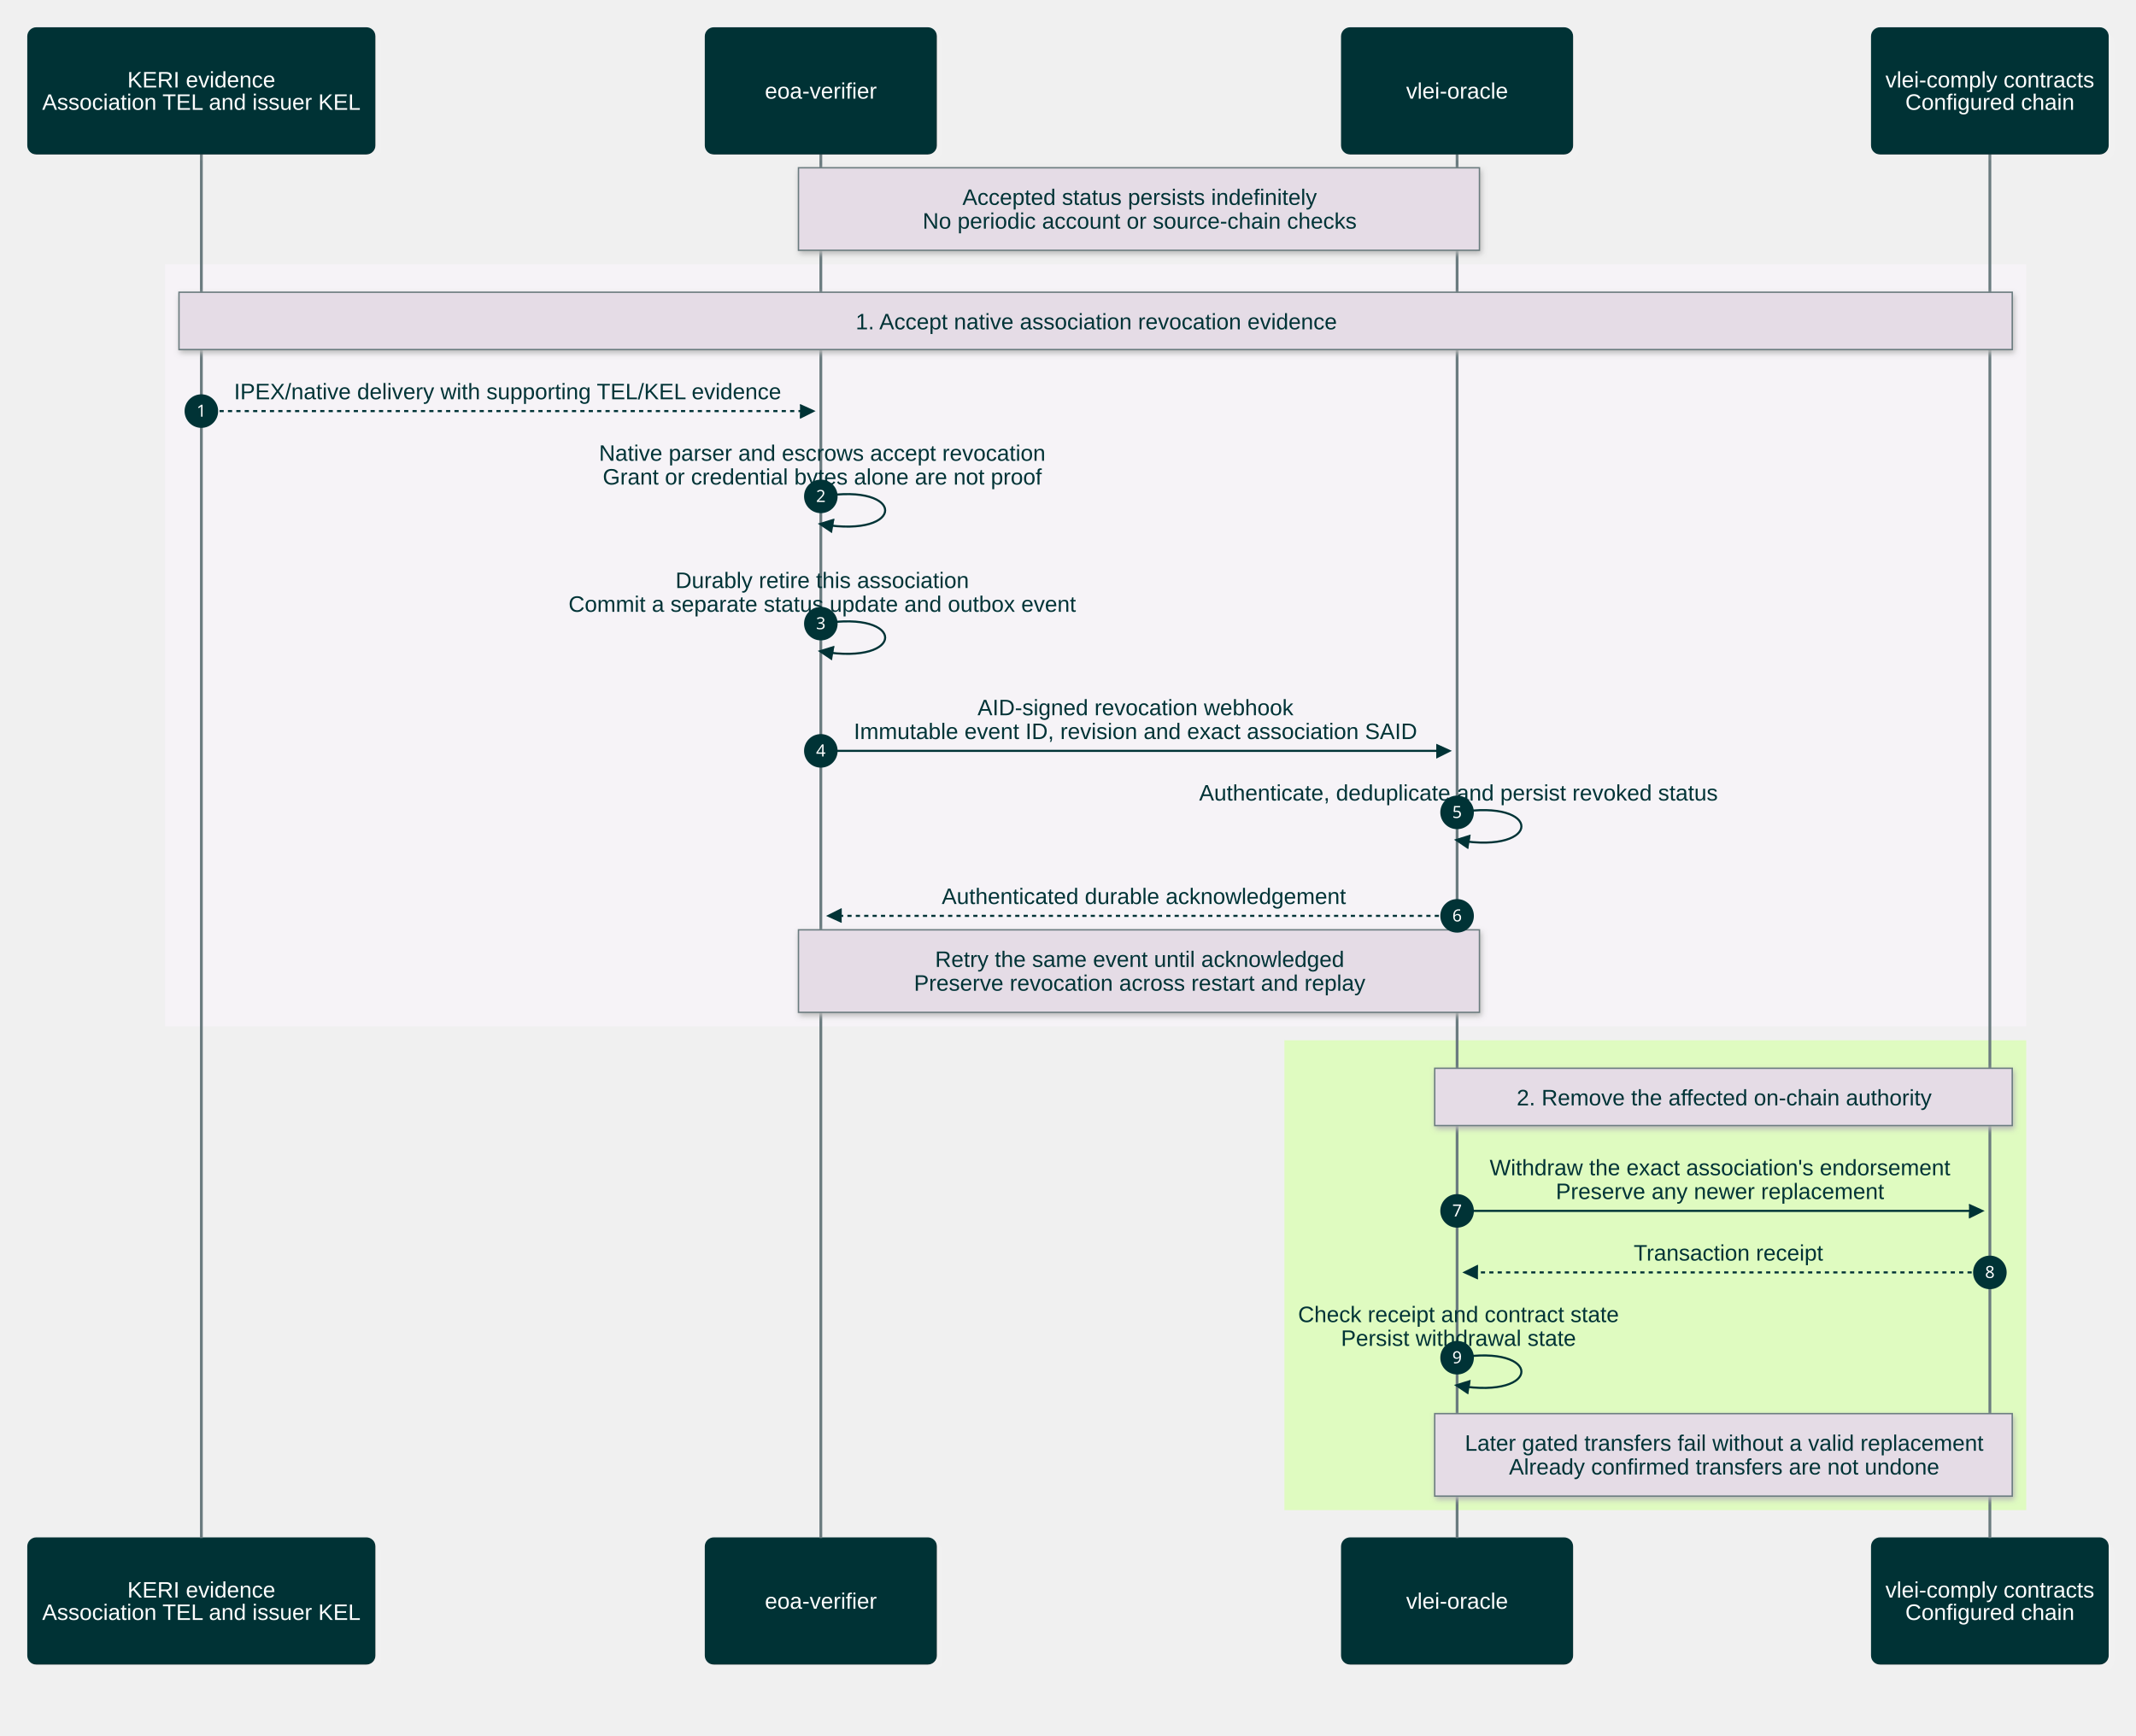
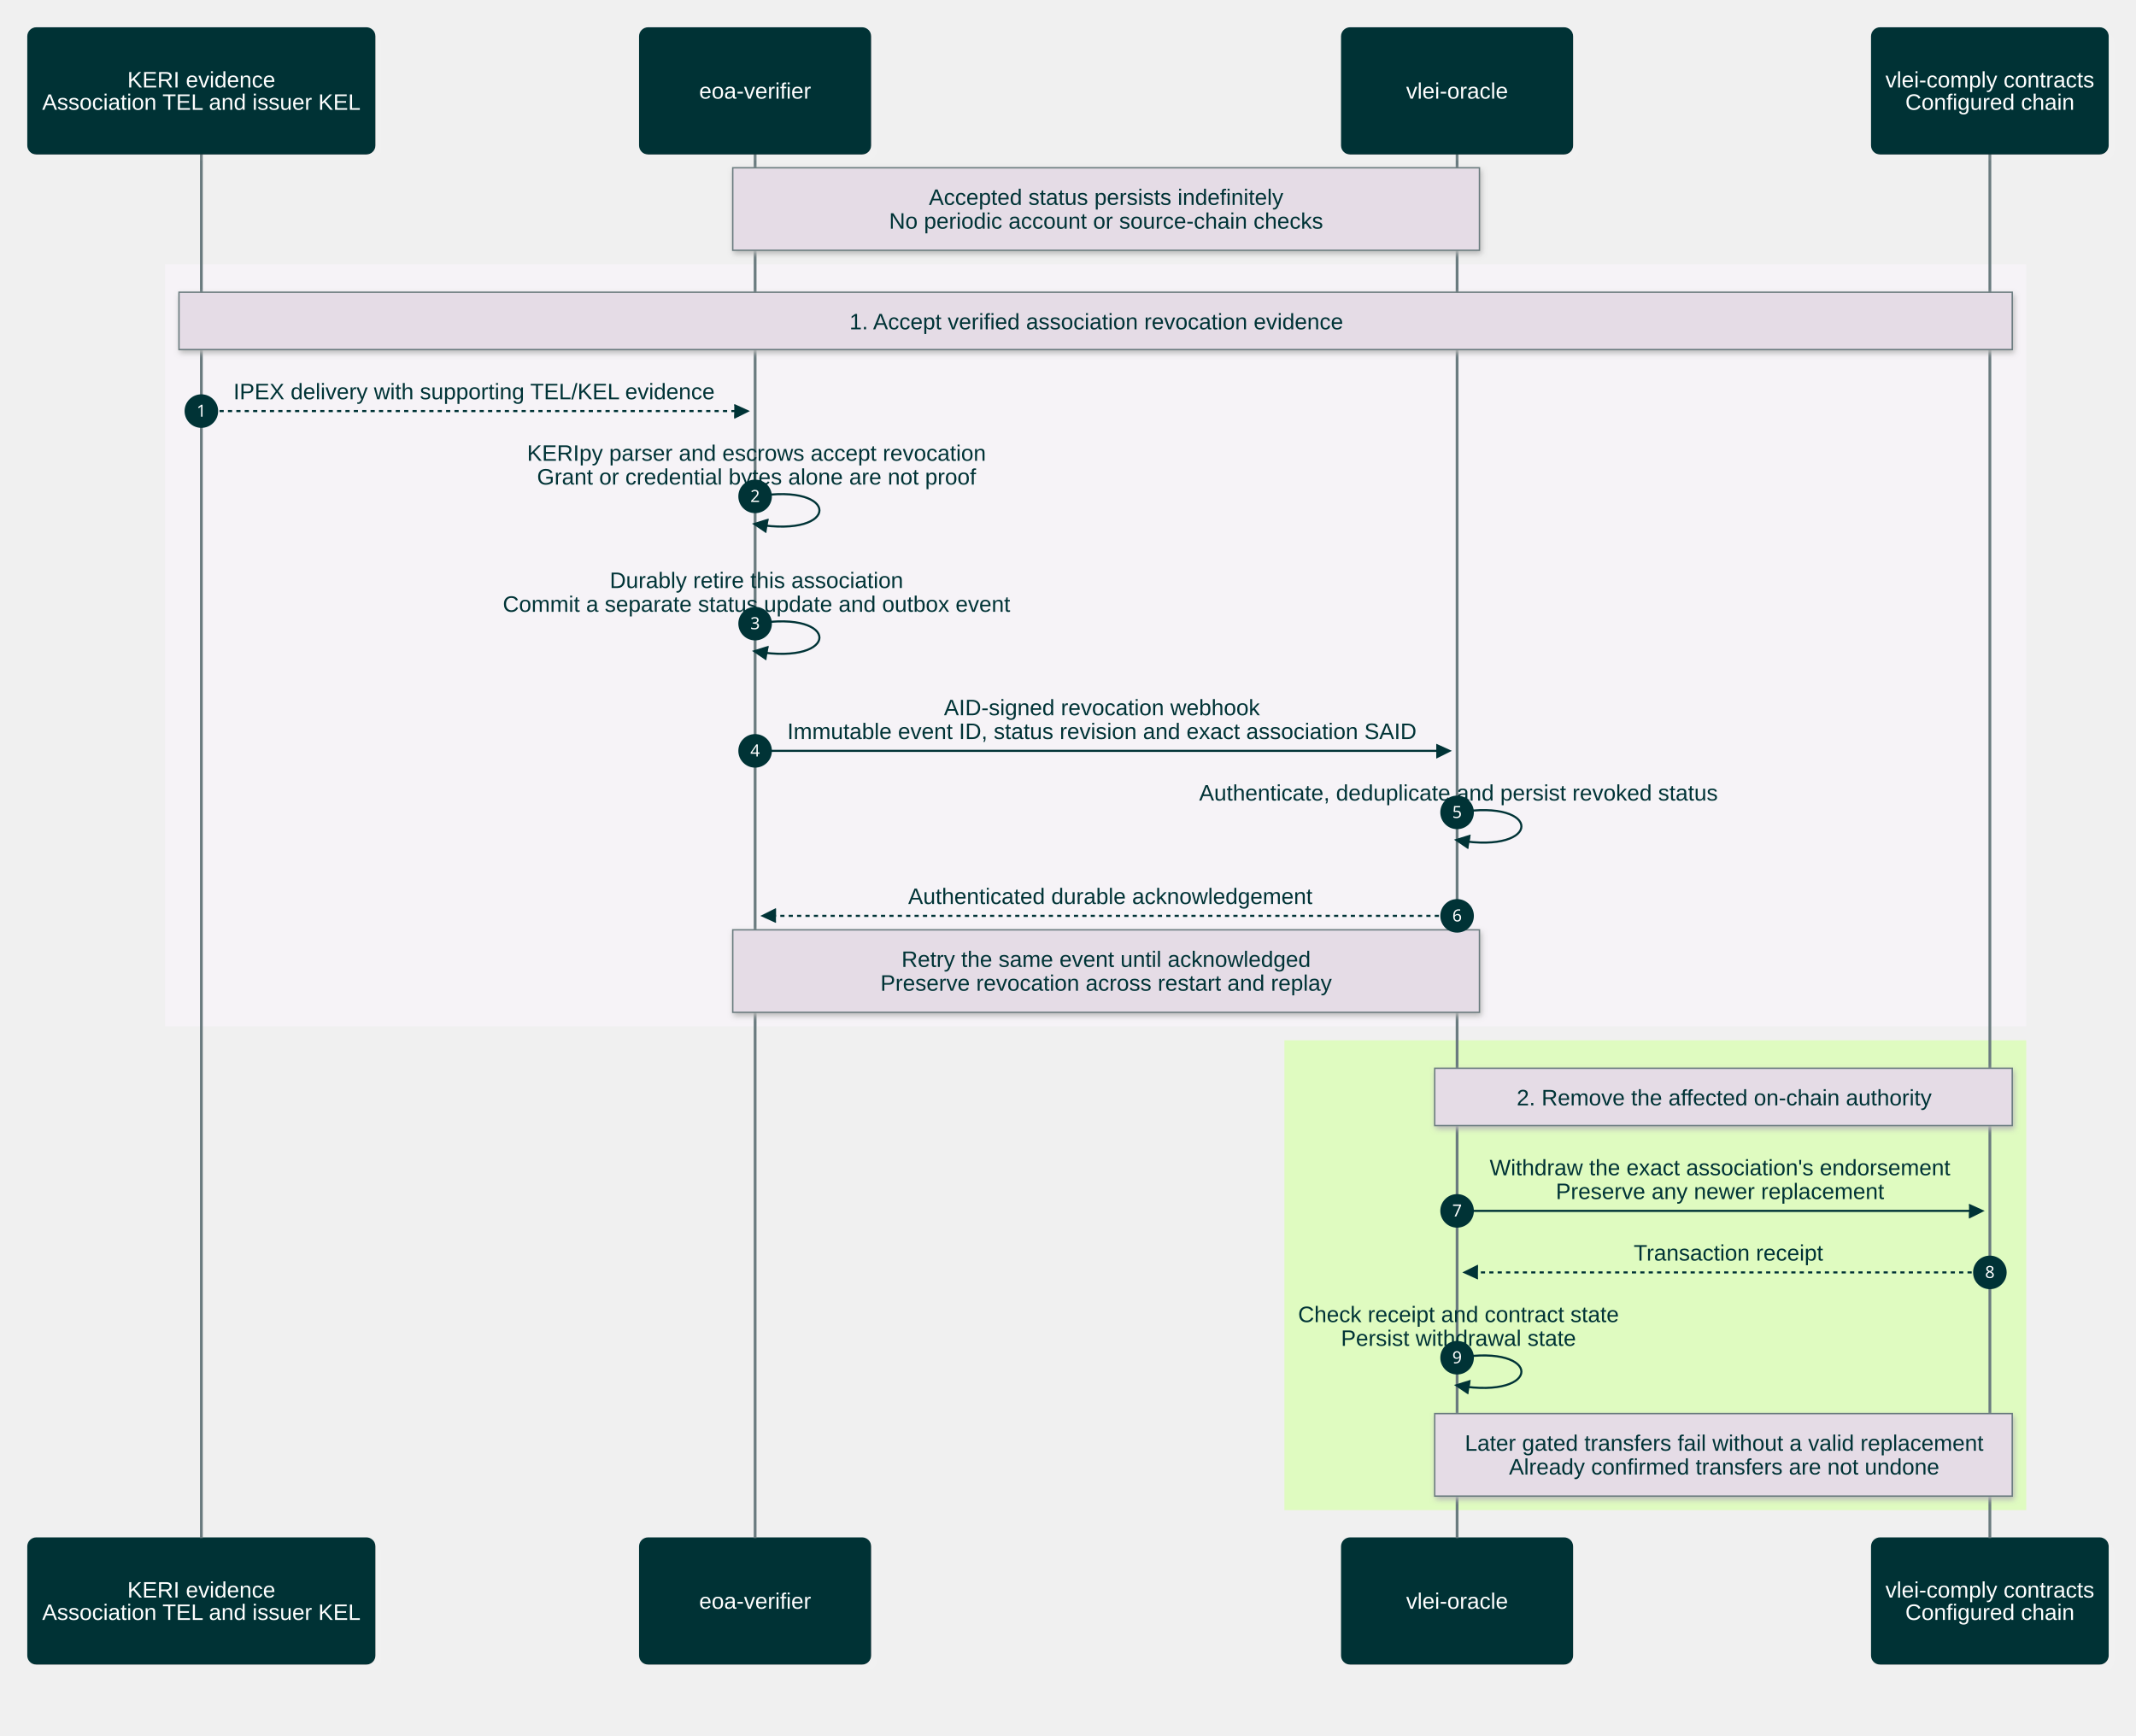
<svg xmlns="http://www.w3.org/2000/svg" id="my-svg" width="100%" style="max-width: 1527.5px; background-color: white;" viewBox="-20 -20 1527.5 1241" role="graphics-document document" aria-roledescription="sequence">
  <rect x="898.5" y="724" fill="rgb(223, 251, 192)" width="530.5" height="336" class="rect" />
  <rect x="98" y="169" fill="rgb(246, 243, 247)" width="1331" height="545" class="rect" />
  <g>
    <rect x="1318.5" y="1080" fill="#eaeaea" stroke="#666" width="169" height="90" name="C" rx="6" ry="6" class="actor actor-bottom" data-look="neo" filter="url(#my-svg-drop-shadow)" />
    <text x="1403" y="1125" dominant-baseline="central" alignment-baseline="central" class="actor actor-box" style="text-anchor: middle; font-size: 16px; font-weight: 400; font-family: Arial, sans-serif;">
      <tspan x="1403" dy="-8">vlei-comply contracts</tspan>
    </text>
    <text x="1403" y="1125" dominant-baseline="central" alignment-baseline="central" class="actor actor-box" style="text-anchor: middle; font-size: 16px; font-weight: 400; font-family: Arial, sans-serif;">
      <tspan x="1403" dy="8">Configured chain</tspan>
    </text>
  </g>
  <g>
    <rect x="939.5" y="1080" fill="#eaeaea" stroke="#666" width="165" height="90" name="O" rx="6" ry="6" class="actor actor-bottom" data-look="neo" filter="url(#my-svg-drop-shadow)" />
    <text x="1022" y="1125" dominant-baseline="central" alignment-baseline="central" class="actor actor-box" style="text-anchor: middle; font-size: 16px; font-weight: 400; font-family: Arial, sans-serif;">
      <tspan x="1022" dy="0">vlei-oracle</tspan>
    </text>
  </g>
  <g>
-     <rect x="484.5" y="1080" fill="#eaeaea" stroke="#666" width="165" height="90" name="V" rx="6" ry="6" class="actor actor-bottom" data-look="neo" filter="url(#my-svg-drop-shadow)" />
-     <text x="567" y="1125" dominant-baseline="central" alignment-baseline="central" class="actor actor-box" style="text-anchor: middle; font-size: 16px; font-weight: 400; font-family: Arial, sans-serif;">
-       <tspan x="567" dy="0">eoa-verifier</tspan>
+     <rect x="437.5" y="1080" fill="#eaeaea" stroke="#666" width="165" height="90" name="V" rx="6" ry="6" class="actor actor-bottom" data-look="neo" filter="url(#my-svg-drop-shadow)" />
+     <text x="520" y="1125" dominant-baseline="central" alignment-baseline="central" class="actor actor-box" style="text-anchor: middle; font-size: 16px; font-weight: 400; font-family: Arial, sans-serif;">
+       <tspan x="520" dy="0">eoa-verifier</tspan>
    </text>
  </g>
  <g>
    <rect x="0" y="1080" fill="#eaeaea" stroke="#666" width="248" height="90" name="K" rx="6" ry="6" class="actor actor-bottom" data-look="neo" filter="url(#my-svg-drop-shadow)" />
    <text x="124" y="1125" dominant-baseline="central" alignment-baseline="central" class="actor actor-box" style="text-anchor: middle; font-size: 16px; font-weight: 400; font-family: Arial, sans-serif;">
      <tspan x="124" dy="-8">KERI evidence</tspan>
    </text>
    <text x="124" y="1125" dominant-baseline="central" alignment-baseline="central" class="actor actor-box" style="text-anchor: middle; font-size: 16px; font-weight: 400; font-family: Arial, sans-serif;">
      <tspan x="124" dy="8">Association TEL and issuer KEL</tspan>
    </text>
  </g>
  <g>
    <line id="actor3" x1="1403" y1="90" x2="1403" y2="1080" class="actor-line 200" stroke-width="0.5px" stroke="#999" name="C" data-et="life-line" data-id="C" />
    <g id="root-3" data-look="neo" data-et="participant" data-type="participant" data-id="C">
      <rect x="1318.5" y="0" fill="#eaeaea" stroke="#666" width="169" height="90" name="C" rx="6" ry="6" class="actor actor-top" data-look="neo" filter="url(#my-svg-drop-shadow)" />
      <text x="1403" y="45" dominant-baseline="central" alignment-baseline="central" class="actor actor-box" style="text-anchor: middle; font-size: 16px; font-weight: 400; font-family: Arial, sans-serif;">
        <tspan x="1403" dy="-8">vlei-comply contracts</tspan>
      </text>
      <text x="1403" y="45" dominant-baseline="central" alignment-baseline="central" class="actor actor-box" style="text-anchor: middle; font-size: 16px; font-weight: 400; font-family: Arial, sans-serif;">
        <tspan x="1403" dy="8">Configured chain</tspan>
      </text>
    </g>
  </g>
  <g>
    <line id="actor2" x1="1022" y1="90" x2="1022" y2="1080" class="actor-line 200" stroke-width="0.5px" stroke="#999" name="O" data-et="life-line" data-id="O" />
    <g id="root-2" data-look="neo" data-et="participant" data-type="participant" data-id="O">
      <rect x="939.5" y="0" fill="#eaeaea" stroke="#666" width="165" height="90" name="O" rx="6" ry="6" class="actor actor-top" data-look="neo" filter="url(#my-svg-drop-shadow)" />
      <text x="1022" y="45" dominant-baseline="central" alignment-baseline="central" class="actor actor-box" style="text-anchor: middle; font-size: 16px; font-weight: 400; font-family: Arial, sans-serif;">
        <tspan x="1022" dy="0">vlei-oracle</tspan>
      </text>
    </g>
  </g>
  <g>
-     <line id="actor1" x1="567" y1="90" x2="567" y2="1080" class="actor-line 200" stroke-width="0.5px" stroke="#999" name="V" data-et="life-line" data-id="V" />
+     <line id="actor1" x1="520" y1="90" x2="520" y2="1080" class="actor-line 200" stroke-width="0.5px" stroke="#999" name="V" data-et="life-line" data-id="V" />
    <g id="root-1" data-look="neo" data-et="participant" data-type="participant" data-id="V">
-       <rect x="484.5" y="0" fill="#eaeaea" stroke="#666" width="165" height="90" name="V" rx="6" ry="6" class="actor actor-top" data-look="neo" filter="url(#my-svg-drop-shadow)" />
-       <text x="567" y="45" dominant-baseline="central" alignment-baseline="central" class="actor actor-box" style="text-anchor: middle; font-size: 16px; font-weight: 400; font-family: Arial, sans-serif;">
-         <tspan x="567" dy="0">eoa-verifier</tspan>
+       <rect x="437.5" y="0" fill="#eaeaea" stroke="#666" width="165" height="90" name="V" rx="6" ry="6" class="actor actor-top" data-look="neo" filter="url(#my-svg-drop-shadow)" />
+       <text x="520" y="45" dominant-baseline="central" alignment-baseline="central" class="actor actor-box" style="text-anchor: middle; font-size: 16px; font-weight: 400; font-family: Arial, sans-serif;">
+         <tspan x="520" dy="0">eoa-verifier</tspan>
      </text>
    </g>
  </g>
  <g>
    <line id="actor0" x1="124" y1="90" x2="124" y2="1080" class="actor-line 200" stroke-width="0.5px" stroke="#999" name="K" data-et="life-line" data-id="K" />
    <g id="root-0" data-look="neo" data-et="participant" data-type="participant" data-id="K">
      <rect x="0" y="0" fill="#eaeaea" stroke="#666" width="248" height="90" name="K" rx="6" ry="6" class="actor actor-top" data-look="neo" filter="url(#my-svg-drop-shadow)" />
      <text x="124" y="45" dominant-baseline="central" alignment-baseline="central" class="actor actor-box" style="text-anchor: middle; font-size: 16px; font-weight: 400; font-family: Arial, sans-serif;">
        <tspan x="124" dy="-8">KERI evidence</tspan>
      </text>
      <text x="124" y="45" dominant-baseline="central" alignment-baseline="central" class="actor actor-box" style="text-anchor: middle; font-size: 16px; font-weight: 400; font-family: Arial, sans-serif;">
        <tspan x="124" dy="8">Association TEL and issuer KEL</tspan>
      </text>
    </g>
  </g>
  <style>#my-svg{font-family:Arial,sans-serif;font-size:16px;fill:#FFFFFF;}@keyframes edge-animation-frame{from{stroke-dashoffset:0;}}@keyframes dash{to{stroke-dashoffset:0;}}#my-svg .edge-animation-slow{stroke-dasharray:9,5!important;stroke-dashoffset:900;animation:dash 50s linear infinite;stroke-linecap:round;}#my-svg .edge-animation-fast{stroke-dasharray:9,5!important;stroke-dashoffset:900;animation:dash 20s linear infinite;stroke-linecap:round;}#my-svg .error-icon{fill:hsl(3.333, 100%, 15.588%);}#my-svg .error-text{fill:rgb(175.5, 250.583, 255);stroke:rgb(175.5, 250.583, 255);}#my-svg .edge-thickness-normal{stroke-width:1px;}#my-svg .edge-thickness-thick{stroke-width:3.5px;}#my-svg .edge-pattern-solid{stroke-dasharray:0;}#my-svg .edge-thickness-invisible{stroke-width:0;fill:none;}#my-svg .edge-pattern-dashed{stroke-dasharray:3;}#my-svg .edge-pattern-dotted{stroke-dasharray:2;}#my-svg .marker{fill:#6A7B7F;stroke:#6A7B7F;}#my-svg .marker.cross{stroke:#6A7B7F;}#my-svg svg{font-family:Arial,sans-serif;font-size:16px;}#my-svg p{margin:0;}#my-svg .actor{stroke:#003336;fill:#003336;stroke-width:1;}#my-svg rect.actor.outer-path[data-look="neo"]{filter:drop-shadow( 1px 2px 2px rgba(185,185,185,1));}#my-svg rect.note[data-look="neo"]{stroke:#6A7B7F;fill:#E5DCE6;filter:drop-shadow( 1px 2px 2px rgba(185,185,185,1));}#my-svg text.actor&gt;tspan{fill:#FFFFFF;stroke:none;}#my-svg .actor-line{stroke:#6A7B7F;}#my-svg .innerArc{stroke-width:1.5;stroke-dasharray:none;}#my-svg .messageLine0{stroke-width:1.5;stroke-dasharray:none;stroke:#003336;}#my-svg .messageLine1{stroke-width:1.5;stroke-dasharray:2,2;stroke:#003336;}#my-svg [id$="-arrowhead"] path{fill:#003336;stroke:#003336;}#my-svg .sequenceNumber{fill:#FFFFFF;}#my-svg [id$="-sequencenumber"]{fill:#003336;}#my-svg [id$="-crosshead"] path{fill:#003336;stroke:#003336;}#my-svg .messageText{fill:#003336;stroke:none;}#my-svg .labelBox{stroke:#6A7B7F;fill:#DFFBC0;filter:drop-shadow( 1px 2px 2px rgba(185,185,185,1));}#my-svg .labelText,#my-svg .labelText&gt;tspan{fill:#003336;stroke:none;}#my-svg .loopText,#my-svg .loopText&gt;tspan{fill:#003336;stroke:none;}#my-svg .sectionTitle,#my-svg .sectionTitle&gt;tspan{fill:#003336;stroke:none;}#my-svg .loopLine{stroke-width:2px;stroke-dasharray:2,2;stroke:#6A7B7F;fill:#6A7B7F;}#my-svg .note{stroke:#6A7B7F;fill:#E5DCE6;}#my-svg .noteText,#my-svg .noteText&gt;tspan{fill:#003336;stroke:none;}#my-svg .activation0{fill:hsl(63.333, 100%, 10.588%);stroke:hsl(63.333, 100%, 0.588%);}#my-svg .activation1{fill:hsl(63.333, 100%, 10.588%);stroke:hsl(63.333, 100%, 0.588%);}#my-svg .activation2{fill:hsl(63.333, 100%, 10.588%);stroke:hsl(63.333, 100%, 0.588%);}#my-svg .actorPopupMenu{position:absolute;}#my-svg .actorPopupMenuPanel{position:absolute;fill:#003336;box-shadow:0px 8px 16px 0px rgba(0,0,0,0.2);filter:drop-shadow(3px 5px 2px rgb(0 0 0 / 0.4));}#my-svg .actor-man circle,#my-svg line{fill:#003336;stroke-width:2px;}#my-svg g rect.rect{filter:drop-shadow( 1px 2px 2px rgba(185,185,185,1));stroke:#003336;}#my-svg .node .neo-node{stroke:#003336;}#my-svg [data-look="neo"].node rect,#my-svg [data-look="neo"].cluster rect,#my-svg [data-look="neo"].node polygon{stroke:url(#my-svg-gradient);filter:drop-shadow( 1px 2px 2px rgba(185,185,185,1));}#my-svg [data-look="neo"].swimlane.cluster rect{filter:none;}#my-svg [data-look="neo"].node path{stroke:url(#my-svg-gradient);stroke-width:1px;}#my-svg [data-look="neo"].node .outer-path{filter:drop-shadow( 1px 2px 2px rgba(185,185,185,1));}#my-svg [data-look="neo"].node .neo-line path{stroke:#003336;filter:none;}#my-svg [data-look="neo"].node circle{stroke:url(#my-svg-gradient);filter:drop-shadow( 1px 2px 2px rgba(185,185,185,1));}#my-svg [data-look="neo"].node circle .state-start{fill:#000000;}#my-svg [data-look="neo"].icon-shape .icon{fill:url(#my-svg-gradient);filter:drop-shadow( 1px 2px 2px rgba(185,185,185,1));}#my-svg [data-look="neo"].icon-shape .icon-neo path{stroke:url(#my-svg-gradient);filter:drop-shadow( 1px 2px 2px rgba(185,185,185,1));}#my-svg text{font-family:Arial,sans-serif!important;}#my-svg :root{--mermaid-font-family:Arial,sans-serif;}</style>
  <g />
  <defs>
    <symbol id="my-svg-computer" width="24" height="24">
      <path transform="scale(.5)" d="M2 2v13h20v-13h-20zm18 11h-16v-9h16v9zm-10.228 6l.466-1h3.524l.467 1h-4.457zm14.228 3h-24l2-6h2.104l-1.33 4h18.45l-1.297-4h2.073l2 6zm-5-10h-14v-7h14v7z" />
    </symbol>
  </defs>
  <defs>
    <symbol id="my-svg-database" fill-rule="evenodd" clip-rule="evenodd">
      <path transform="scale(.5)" d="M12.258.001l.256.004.255.005.253.008.251.01.249.012.247.015.246.016.242.019.241.02.239.023.236.024.233.027.231.028.229.031.225.032.223.034.22.036.217.038.214.04.211.041.208.043.205.045.201.046.198.048.194.05.191.051.187.053.183.054.18.056.175.057.172.059.168.06.163.061.16.063.155.064.15.066.074.033.073.033.071.034.07.034.069.035.068.035.067.035.066.035.064.036.064.036.062.036.06.036.06.037.058.037.058.037.055.038.055.038.053.038.052.038.051.039.05.039.048.039.047.039.045.04.044.04.043.04.041.04.04.041.039.041.037.041.036.041.034.041.033.042.032.042.03.042.029.042.027.042.026.043.024.043.023.043.021.043.02.043.018.044.017.043.015.044.013.044.012.044.011.045.009.044.007.045.006.045.004.045.002.045.001.045v17l-.001.045-.002.045-.004.045-.006.045-.007.045-.009.044-.011.045-.012.044-.013.044-.015.044-.017.043-.018.044-.02.043-.021.043-.023.043-.024.043-.026.043-.027.042-.029.042-.03.042-.032.042-.033.042-.034.041-.036.041-.037.041-.039.041-.04.041-.041.04-.043.04-.044.04-.045.04-.047.039-.048.039-.05.039-.051.039-.052.038-.053.038-.055.038-.055.038-.058.037-.058.037-.06.037-.06.036-.062.036-.064.036-.064.036-.066.035-.067.035-.068.035-.069.035-.07.034-.071.034-.073.033-.074.033-.15.066-.155.064-.16.063-.163.061-.168.06-.172.059-.175.057-.18.056-.183.054-.187.053-.191.051-.194.05-.198.048-.201.046-.205.045-.208.043-.211.041-.214.04-.217.038-.22.036-.223.034-.225.032-.229.031-.231.028-.233.027-.236.024-.239.023-.241.02-.242.019-.246.016-.247.015-.249.012-.251.01-.253.008-.255.005-.256.004-.258.001-.258-.001-.256-.004-.255-.005-.253-.008-.251-.01-.249-.012-.247-.015-.245-.016-.243-.019-.241-.02-.238-.023-.236-.024-.234-.027-.231-.028-.228-.031-.226-.032-.223-.034-.22-.036-.217-.038-.214-.04-.211-.041-.208-.043-.204-.045-.201-.046-.198-.048-.195-.05-.19-.051-.187-.053-.184-.054-.179-.056-.176-.057-.172-.059-.167-.06-.164-.061-.159-.063-.155-.064-.151-.066-.074-.033-.072-.033-.072-.034-.07-.034-.069-.035-.068-.035-.067-.035-.066-.035-.064-.036-.063-.036-.062-.036-.061-.036-.06-.037-.058-.037-.057-.037-.056-.038-.055-.038-.053-.038-.052-.038-.051-.039-.049-.039-.049-.039-.046-.039-.046-.04-.044-.04-.043-.04-.041-.04-.04-.041-.039-.041-.037-.041-.036-.041-.034-.041-.033-.042-.032-.042-.03-.042-.029-.042-.027-.042-.026-.043-.024-.043-.023-.043-.021-.043-.02-.043-.018-.044-.017-.043-.015-.044-.013-.044-.012-.044-.011-.045-.009-.044-.007-.045-.006-.045-.004-.045-.002-.045-.001-.045v-17l.001-.045.002-.045.004-.045.006-.045.007-.045.009-.044.011-.045.012-.044.013-.044.015-.044.017-.043.018-.044.02-.043.021-.043.023-.043.024-.043.026-.043.027-.042.029-.042.03-.042.032-.042.033-.042.034-.041.036-.041.037-.041.039-.041.04-.041.041-.04.043-.04.044-.04.046-.04.046-.039.049-.039.049-.039.051-.039.052-.038.053-.038.055-.038.056-.038.057-.037.058-.037.06-.037.061-.036.062-.036.063-.036.064-.036.066-.035.067-.035.068-.035.069-.035.07-.034.072-.034.072-.033.074-.033.151-.066.155-.064.159-.063.164-.061.167-.06.172-.059.176-.057.179-.056.184-.054.187-.053.19-.051.195-.05.198-.048.201-.046.204-.045.208-.043.211-.041.214-.04.217-.038.22-.036.223-.034.226-.032.228-.031.231-.028.234-.027.236-.024.238-.023.241-.02.243-.019.245-.016.247-.015.249-.012.251-.01.253-.008.255-.005.256-.004.258-.001.258.001zm-9.258 20.499v.01l.001.021.003.021.004.022.005.021.006.022.007.022.009.023.01.022.011.023.012.023.013.023.015.023.016.024.017.023.018.024.019.024.021.024.022.025.023.024.024.025.052.049.056.05.061.051.066.051.07.051.075.051.079.052.084.052.088.052.092.052.097.052.102.051.105.052.11.052.114.051.119.051.123.051.127.05.131.05.135.05.139.048.144.049.147.047.152.047.155.047.16.045.163.045.167.043.171.043.176.041.178.041.183.039.187.039.19.037.194.035.197.035.202.033.204.031.209.03.212.029.216.027.219.025.222.024.226.021.23.02.233.018.236.016.24.015.243.012.246.01.249.008.253.005.256.004.259.001.26-.001.257-.004.254-.005.25-.008.247-.011.244-.012.241-.014.237-.016.233-.018.231-.021.226-.021.224-.024.22-.026.216-.027.212-.028.21-.031.205-.031.202-.034.198-.034.194-.036.191-.037.187-.039.183-.04.179-.04.175-.042.172-.043.168-.044.163-.045.16-.046.155-.046.152-.047.148-.048.143-.049.139-.049.136-.05.131-.05.126-.05.123-.051.118-.052.114-.051.11-.052.106-.052.101-.052.096-.052.092-.052.088-.053.083-.051.079-.052.074-.052.07-.051.065-.051.06-.051.056-.05.051-.05.023-.024.023-.025.021-.024.02-.024.019-.024.018-.024.017-.024.015-.023.014-.024.013-.023.012-.023.01-.023.01-.022.008-.022.006-.022.006-.022.004-.022.004-.021.001-.021.001-.021v-4.127l-.077.055-.08.053-.083.054-.085.053-.087.052-.09.052-.093.051-.095.05-.097.05-.1.049-.102.049-.105.048-.106.047-.109.047-.111.046-.114.045-.115.045-.118.044-.12.043-.122.042-.124.042-.126.041-.128.04-.13.04-.132.038-.134.038-.135.037-.138.037-.139.035-.142.035-.143.034-.144.033-.147.032-.148.031-.15.03-.151.03-.153.029-.154.027-.156.027-.158.026-.159.025-.161.024-.162.023-.163.022-.165.021-.166.02-.167.019-.169.018-.169.017-.171.016-.173.015-.173.014-.175.013-.175.012-.177.011-.178.01-.179.008-.179.008-.181.006-.182.005-.182.004-.184.003-.184.002h-.37l-.184-.002-.184-.003-.182-.004-.182-.005-.181-.006-.179-.008-.179-.008-.178-.01-.176-.011-.176-.012-.175-.013-.173-.014-.172-.015-.171-.016-.17-.017-.169-.018-.167-.019-.166-.02-.165-.021-.163-.022-.162-.023-.161-.024-.159-.025-.157-.026-.156-.027-.155-.027-.153-.029-.151-.03-.15-.03-.148-.031-.146-.032-.145-.033-.143-.034-.141-.035-.14-.035-.137-.037-.136-.037-.134-.038-.132-.038-.13-.04-.128-.04-.126-.041-.124-.042-.122-.042-.12-.044-.117-.043-.116-.045-.113-.045-.112-.046-.109-.047-.106-.047-.105-.048-.102-.049-.1-.049-.097-.05-.095-.05-.093-.052-.09-.051-.087-.052-.085-.053-.083-.054-.08-.054-.077-.054v4.127zm0-5.654v.011l.001.021.003.021.004.021.005.022.006.022.007.022.009.022.01.022.011.023.012.023.013.023.015.024.016.023.017.024.018.024.019.024.021.024.022.024.023.025.024.024.052.05.056.05.061.05.066.051.07.051.075.052.079.051.084.052.088.052.092.052.097.052.102.052.105.052.11.051.114.051.119.052.123.05.127.051.131.05.135.049.139.049.144.048.147.048.152.047.155.046.16.045.163.045.167.044.171.042.176.042.178.04.183.04.187.038.19.037.194.036.197.034.202.033.204.032.209.03.212.028.216.027.219.025.222.024.226.022.23.02.233.018.236.016.24.014.243.012.246.01.249.008.253.006.256.003.259.001.26-.001.257-.003.254-.006.25-.008.247-.01.244-.012.241-.015.237-.016.233-.018.231-.02.226-.022.224-.024.22-.025.216-.027.212-.029.21-.03.205-.032.202-.033.198-.035.194-.036.191-.037.187-.039.183-.039.179-.041.175-.042.172-.043.168-.044.163-.045.16-.045.155-.047.152-.047.148-.048.143-.048.139-.05.136-.049.131-.05.126-.051.123-.051.118-.051.114-.052.11-.052.106-.052.101-.052.096-.052.092-.052.088-.052.083-.052.079-.052.074-.051.07-.052.065-.051.06-.05.056-.051.051-.049.023-.025.023-.024.021-.025.02-.024.019-.024.018-.024.017-.024.015-.023.014-.023.013-.024.012-.022.01-.023.01-.023.008-.022.006-.022.006-.022.004-.021.004-.022.001-.021.001-.021v-4.139l-.077.054-.08.054-.083.054-.085.052-.087.053-.09.051-.093.051-.095.051-.097.05-.1.049-.102.049-.105.048-.106.047-.109.047-.111.046-.114.045-.115.044-.118.044-.12.044-.122.042-.124.042-.126.041-.128.04-.13.039-.132.039-.134.038-.135.037-.138.036-.139.036-.142.035-.143.033-.144.033-.147.033-.148.031-.15.03-.151.03-.153.028-.154.028-.156.027-.158.026-.159.025-.161.024-.162.023-.163.022-.165.021-.166.02-.167.019-.169.018-.169.017-.171.016-.173.015-.173.014-.175.013-.175.012-.177.011-.178.009-.179.009-.179.007-.181.007-.182.005-.182.004-.184.003-.184.002h-.37l-.184-.002-.184-.003-.182-.004-.182-.005-.181-.007-.179-.007-.179-.009-.178-.009-.176-.011-.176-.012-.175-.013-.173-.014-.172-.015-.171-.016-.17-.017-.169-.018-.167-.019-.166-.02-.165-.021-.163-.022-.162-.023-.161-.024-.159-.025-.157-.026-.156-.027-.155-.028-.153-.028-.151-.03-.15-.03-.148-.031-.146-.033-.145-.033-.143-.033-.141-.035-.14-.036-.137-.036-.136-.037-.134-.038-.132-.039-.13-.039-.128-.04-.126-.041-.124-.042-.122-.043-.12-.043-.117-.044-.116-.044-.113-.046-.112-.046-.109-.046-.106-.047-.105-.048-.102-.049-.1-.049-.097-.05-.095-.051-.093-.051-.09-.051-.087-.053-.085-.052-.083-.054-.08-.054-.077-.054v4.139zm0-5.666v.011l.001.02.003.022.004.021.005.022.006.021.007.022.009.023.01.022.011.023.012.023.013.023.015.023.016.024.017.024.018.023.019.024.021.025.022.024.023.024.024.025.052.05.056.05.061.05.066.051.07.051.075.052.079.051.084.052.088.052.092.052.097.052.102.052.105.051.11.052.114.051.119.051.123.051.127.05.131.05.135.05.139.049.144.048.147.048.152.047.155.046.16.045.163.045.167.043.171.043.176.042.178.04.183.04.187.038.19.037.194.036.197.034.202.033.204.032.209.03.212.028.216.027.219.025.222.024.226.021.23.02.233.018.236.017.24.014.243.012.246.01.249.008.253.006.256.003.259.001.26-.001.257-.003.254-.006.25-.008.247-.01.244-.013.241-.014.237-.016.233-.018.231-.02.226-.022.224-.024.22-.025.216-.027.212-.029.21-.03.205-.032.202-.033.198-.035.194-.036.191-.037.187-.039.183-.039.179-.041.175-.042.172-.043.168-.044.163-.045.16-.045.155-.047.152-.047.148-.048.143-.049.139-.049.136-.049.131-.051.126-.05.123-.051.118-.052.114-.051.11-.052.106-.052.101-.052.096-.052.092-.052.088-.052.083-.052.079-.052.074-.052.07-.051.065-.051.06-.051.056-.05.051-.049.023-.025.023-.025.021-.024.02-.024.019-.024.018-.024.017-.024.015-.023.014-.024.013-.023.012-.023.01-.022.01-.023.008-.022.006-.022.006-.022.004-.022.004-.021.001-.021.001-.021v-4.153l-.077.054-.08.054-.083.053-.085.053-.087.053-.09.051-.093.051-.095.051-.097.05-.1.049-.102.048-.105.048-.106.048-.109.046-.111.046-.114.046-.115.044-.118.044-.12.043-.122.043-.124.042-.126.041-.128.04-.13.039-.132.039-.134.038-.135.037-.138.036-.139.036-.142.034-.143.034-.144.033-.147.032-.148.032-.15.03-.151.03-.153.028-.154.028-.156.027-.158.026-.159.024-.161.024-.162.023-.163.023-.165.021-.166.02-.167.019-.169.018-.169.017-.171.016-.173.015-.173.014-.175.013-.175.012-.177.01-.178.01-.179.009-.179.007-.181.006-.182.006-.182.004-.184.003-.184.001-.185.001-.185-.001-.184-.001-.184-.003-.182-.004-.182-.006-.181-.006-.179-.007-.179-.009-.178-.01-.176-.01-.176-.012-.175-.013-.173-.014-.172-.015-.171-.016-.17-.017-.169-.018-.167-.019-.166-.02-.165-.021-.163-.023-.162-.023-.161-.024-.159-.024-.157-.026-.156-.027-.155-.028-.153-.028-.151-.03-.15-.03-.148-.032-.146-.032-.145-.033-.143-.034-.141-.034-.14-.036-.137-.036-.136-.037-.134-.038-.132-.039-.13-.039-.128-.041-.126-.041-.124-.041-.122-.043-.12-.043-.117-.044-.116-.044-.113-.046-.112-.046-.109-.046-.106-.048-.105-.048-.102-.048-.1-.05-.097-.049-.095-.051-.093-.051-.09-.052-.087-.052-.085-.053-.083-.053-.08-.054-.077-.054v4.153zm8.74-8.179l-.257.004-.254.005-.25.008-.247.011-.244.012-.241.014-.237.016-.233.018-.231.021-.226.022-.224.023-.22.026-.216.027-.212.028-.21.031-.205.032-.202.033-.198.034-.194.036-.191.038-.187.038-.183.04-.179.041-.175.042-.172.043-.168.043-.163.045-.16.046-.155.046-.152.048-.148.048-.143.048-.139.049-.136.05-.131.05-.126.051-.123.051-.118.051-.114.052-.11.052-.106.052-.101.052-.096.052-.092.052-.088.052-.083.052-.079.052-.074.051-.07.052-.065.051-.06.05-.056.05-.051.05-.023.025-.023.024-.021.024-.02.025-.019.024-.018.024-.017.023-.015.024-.014.023-.013.023-.012.023-.01.023-.01.022-.008.022-.006.023-.006.021-.004.022-.004.021-.001.021-.001.021.001.021.001.021.004.021.004.022.006.021.006.023.008.022.01.022.01.023.012.023.013.023.014.023.015.024.017.023.018.024.019.024.02.025.021.024.023.024.023.025.051.05.056.05.06.05.065.051.07.052.074.051.079.052.083.052.088.052.092.052.096.052.101.052.106.052.11.052.114.052.118.051.123.051.126.051.131.05.136.05.139.049.143.048.148.048.152.048.155.046.16.046.163.045.168.043.172.043.175.042.179.041.183.04.187.038.191.038.194.036.198.034.202.033.205.032.21.031.212.028.216.027.22.026.224.023.226.022.231.021.233.018.237.016.241.014.244.012.247.011.25.008.254.005.257.004.26.001.26-.001.257-.004.254-.005.25-.008.247-.011.244-.012.241-.014.237-.016.233-.018.231-.021.226-.022.224-.023.22-.026.216-.027.212-.028.21-.031.205-.032.202-.033.198-.034.194-.036.191-.038.187-.038.183-.04.179-.041.175-.042.172-.043.168-.043.163-.045.16-.046.155-.046.152-.048.148-.048.143-.048.139-.049.136-.05.131-.05.126-.051.123-.051.118-.051.114-.052.11-.052.106-.052.101-.052.096-.052.092-.052.088-.052.083-.052.079-.052.074-.051.07-.052.065-.051.06-.05.056-.05.051-.05.023-.025.023-.024.021-.024.02-.025.019-.024.018-.024.017-.023.015-.024.014-.023.013-.023.012-.023.01-.023.01-.022.008-.022.006-.023.006-.021.004-.022.004-.021.001-.021.001-.021-.001-.021-.001-.021-.004-.021-.004-.022-.006-.021-.006-.023-.008-.022-.01-.022-.01-.023-.012-.023-.013-.023-.014-.023-.015-.024-.017-.023-.018-.024-.019-.024-.02-.025-.021-.024-.023-.024-.023-.025-.051-.05-.056-.05-.06-.05-.065-.051-.07-.052-.074-.051-.079-.052-.083-.052-.088-.052-.092-.052-.096-.052-.101-.052-.106-.052-.11-.052-.114-.052-.118-.051-.123-.051-.126-.051-.131-.05-.136-.05-.139-.049-.143-.048-.148-.048-.152-.048-.155-.046-.16-.046-.163-.045-.168-.043-.172-.043-.175-.042-.179-.041-.183-.04-.187-.038-.191-.038-.194-.036-.198-.034-.202-.033-.205-.032-.21-.031-.212-.028-.216-.027-.22-.026-.224-.023-.226-.022-.231-.021-.233-.018-.237-.016-.241-.014-.244-.012-.247-.011-.25-.008-.254-.005-.257-.004-.26-.001-.26.001z" />
    </symbol>
  </defs>
  <defs>
    <symbol id="my-svg-clock" width="24" height="24">
      <path transform="scale(.5)" d="M12 2c5.514 0 10 4.486 10 10s-4.486 10-10 10-10-4.486-10-10 4.486-10 10-10zm0-2c-6.627 0-12 5.373-12 12s5.373 12 12 12 12-5.373 12-12-5.373-12-12-12zm5.848 12.459c.202.038.202.333.001.372-1.907.361-6.045 1.111-6.547 1.111-.719 0-1.301-.582-1.301-1.301 0-.512.77-5.447 1.125-7.445.034-.192.312-.181.343.014l.985 6.238 5.394 1.011z" />
    </symbol>
  </defs>
  <defs>
    <marker id="my-svg-arrowhead" refX="7.9" refY="5" markerUnits="userSpaceOnUse" markerWidth="12" markerHeight="12" orient="auto-start-reverse">
      <path d="M -1 0 L 10 5 L 0 10 z" />
    </marker>
  </defs>
  <defs>
    <marker id="my-svg-crosshead" markerWidth="15" markerHeight="8" orient="auto" refX="4" refY="4.5">
      <path fill="none" stroke="#000000" stroke-width="1pt" d="M 1,2 L 6,7 M 6,2 L 1,7" style="stroke-dasharray: 0, 0;" />
    </marker>
  </defs>
  <defs>
    <marker id="my-svg-filled-head" refX="15.5" refY="7" markerWidth="20" markerHeight="28" orient="auto">
      <path d="M 18,7 L9,13 L14,7 L9,1 Z" />
    </marker>
  </defs>
  <defs>
    <marker id="my-svg-sequencenumber" refX="15" refY="15" markerWidth="60" markerHeight="40" orient="auto">
      <circle cx="15" cy="15" r="6" />
    </marker>
  </defs>
  <defs>
    <marker id="my-svg-solidTopArrowHead" refX="7.9" refY="7.25" markerUnits="userSpaceOnUse" markerWidth="12" markerHeight="12" orient="auto-start-reverse">
      <path d="M 0 0 L 10 8 L 0 8 z" />
    </marker>
  </defs>
  <defs>
    <marker id="my-svg-solidBottomArrowHead" refX="7.9" refY="0.75" markerUnits="userSpaceOnUse" markerWidth="12" markerHeight="12" orient="auto-start-reverse">
      <path d="M 0 0 L 10 0 L 0 8 z" />
    </marker>
  </defs>
  <defs>
    <marker id="my-svg-stickTopArrowHead" refX="7.5" refY="7" markerUnits="userSpaceOnUse" markerWidth="12" markerHeight="12" orient="auto-start-reverse">
      <path d="M 0 0 L 7 7" stroke="black" stroke-width="1.5" fill="none" />
    </marker>
  </defs>
  <defs>
    <marker id="my-svg-stickBottomArrowHead" refX="7.5" refY="0" markerUnits="userSpaceOnUse" markerWidth="12" markerHeight="12" orient="auto-start-reverse">
      <path d="M 0 7 L 7 0" stroke="black" stroke-width="1.5" fill="none" />
    </marker>
  </defs>
  <defs>
    <filter id="my-svg-drop-shadow" height="130%" width="130%">
      <feDropShadow dx="4" dy="4" stdDeviation="0" flood-opacity="0.06" flood-color="#FFFFFF" />
    </filter>
  </defs>
  <g data-et="note" data-id="i1">
-     <rect x="551" y="100" fill="#EDF2AE" stroke="#666" width="487" height="59" class="note" data-look="neo" />
-     <text x="795" y="106" text-anchor="middle" dominant-baseline="middle" alignment-baseline="middle" class="noteText" dy="1em" style="font-family: Arial, sans-serif; font-size: 16px; font-weight: 400;">
-       <tspan x="795">Accepted status persists indefinitely</tspan>
-     </text>
-     <text x="795" y="123" text-anchor="middle" dominant-baseline="middle" alignment-baseline="middle" class="noteText" dy="1em" style="font-family: Arial, sans-serif; font-size: 16px; font-weight: 400;">
-       <tspan x="795">No periodic account or source-chain checks</tspan>
+     <rect x="504" y="100" fill="#EDF2AE" stroke="#666" width="534" height="59" class="note" data-look="neo" />
+     <text x="771" y="106" text-anchor="middle" dominant-baseline="middle" alignment-baseline="middle" class="noteText" dy="1em" style="font-family: Arial, sans-serif; font-size: 16px; font-weight: 400;">
+       <tspan x="771">Accepted status persists indefinitely</tspan>
+     </text>
+     <text x="771" y="123" text-anchor="middle" dominant-baseline="middle" alignment-baseline="middle" class="noteText" dy="1em" style="font-family: Arial, sans-serif; font-size: 16px; font-weight: 400;">
+       <tspan x="771">No periodic account or source-chain checks</tspan>
    </text>
  </g>
  <g data-et="note" data-id="i3">
    <rect x="108" y="189" fill="#EDF2AE" stroke="#666" width="1311" height="41" class="note" data-look="neo" />
    <text x="764" y="195" text-anchor="middle" dominant-baseline="middle" alignment-baseline="middle" class="noteText" dy="1em" style="font-family: Arial, sans-serif; font-size: 16px; font-weight: 400;">
-       <tspan x="764">1. Accept native association revocation evidence</tspan>
+       <tspan x="764">1. Accept verified association revocation evidence</tspan>
    </text>
  </g>
  <g data-et="note" data-id="i10">
-     <rect x="551" y="645" fill="#EDF2AE" stroke="#666" width="487" height="59" class="note" data-look="neo" />
-     <text x="795" y="651" text-anchor="middle" dominant-baseline="middle" alignment-baseline="middle" class="noteText" dy="1em" style="font-family: Arial, sans-serif; font-size: 16px; font-weight: 400;">
-       <tspan x="795">Retry the same event until acknowledged</tspan>
-     </text>
-     <text x="795" y="668" text-anchor="middle" dominant-baseline="middle" alignment-baseline="middle" class="noteText" dy="1em" style="font-family: Arial, sans-serif; font-size: 16px; font-weight: 400;">
-       <tspan x="795">Preserve revocation across restart and replay</tspan>
+     <rect x="504" y="645" fill="#EDF2AE" stroke="#666" width="534" height="59" class="note" data-look="neo" />
+     <text x="771" y="651" text-anchor="middle" dominant-baseline="middle" alignment-baseline="middle" class="noteText" dy="1em" style="font-family: Arial, sans-serif; font-size: 16px; font-weight: 400;">
+       <tspan x="771">Retry the same event until acknowledged</tspan>
+     </text>
+     <text x="771" y="668" text-anchor="middle" dominant-baseline="middle" alignment-baseline="middle" class="noteText" dy="1em" style="font-family: Arial, sans-serif; font-size: 16px; font-weight: 400;">
+       <tspan x="771">Preserve revocation across restart and replay</tspan>
    </text>
  </g>
  <g data-et="note" data-id="i13">
    <rect x="1006" y="744" fill="#EDF2AE" stroke="#666" width="413" height="41" class="note" data-look="neo" />
    <text x="1213" y="750" text-anchor="middle" dominant-baseline="middle" alignment-baseline="middle" class="noteText" dy="1em" style="font-family: Arial, sans-serif; font-size: 16px; font-weight: 400;">
      <tspan x="1213">2. Remove the affected on-chain authority</tspan>
    </text>
  </g>
  <g data-et="note" data-id="i17">
    <rect x="1006" y="991" fill="#EDF2AE" stroke="#666" width="413" height="59" class="note" data-look="neo" />
    <text x="1213" y="997" text-anchor="middle" dominant-baseline="middle" alignment-baseline="middle" class="noteText" dy="1em" style="font-family: Arial, sans-serif; font-size: 16px; font-weight: 400;">
      <tspan x="1213">Later gated transfers fail without a valid replacement</tspan>
    </text>
    <text x="1213" y="1014" text-anchor="middle" dominant-baseline="middle" alignment-baseline="middle" class="noteText" dy="1em" style="font-family: Arial, sans-serif; font-size: 16px; font-weight: 400;">
      <tspan x="1213">Already confirmed transfers are not undone</tspan>
    </text>
  </g>
-   <text x="343" y="245" text-anchor="middle" dominant-baseline="middle" alignment-baseline="middle" class="messageText" dy="1em" style="font-family: Arial, sans-serif; font-size: 16px; font-weight: 400;">IPEX/native delivery with supporting TEL/KEL evidence</text>
-   <line x1="131" y1="274" x2="560" y2="274" class="messageLine1" data-et="message" data-id="i4" data-from="K" data-to="V" stroke-width="2" stroke="none" marker-end="url(#my-svg-arrowhead)" style="stroke-dasharray: 3, 3; fill: none;" />
+   <text x="319" y="245" text-anchor="middle" dominant-baseline="middle" alignment-baseline="middle" class="messageText" dy="1em" style="font-family: Arial, sans-serif; font-size: 16px; font-weight: 400;">IPEX delivery with supporting TEL/KEL evidence</text>
+   <line x1="131" y1="274" x2="513" y2="274" class="messageLine1" data-et="message" data-id="i4" data-from="K" data-to="V" stroke-width="2" stroke="none" marker-end="url(#my-svg-arrowhead)" style="stroke-dasharray: 3, 3; fill: none;" />
  <line x1="124" y1="274" x2="124" y2="274" stroke-width="0" marker-start="url(#my-svg-sequencenumber)" />
  <text x="124" y="278" font-family="sans-serif" font-size="12px" text-anchor="middle" class="sequenceNumber">1</text>
-   <text x="568" y="289" text-anchor="middle" dominant-baseline="middle" alignment-baseline="middle" class="messageText" dy="1em" style="font-family: Arial, sans-serif; font-size: 16px; font-weight: 400;">Native parser and escrows accept revocation</text>
-   <text x="568" y="306" text-anchor="middle" dominant-baseline="middle" alignment-baseline="middle" class="messageText" dy="1em" style="font-family: Arial, sans-serif; font-size: 16px; font-weight: 400;">Grant or credential bytes alone are not proof</text>
-   <path d="M 568,335 C 628,325 628,365 568,355" class="messageLine0" data-et="message" data-id="i5" data-from="V" data-to="V" stroke-width="2" stroke="none" marker-end="url(#my-svg-arrowhead)" x1="574" style="fill: none;" />
-   <line x1="567" y1="335" x2="567" y2="335" stroke-width="0" marker-start="url(#my-svg-sequencenumber)" />
-   <text x="567" y="339" font-family="sans-serif" font-size="12px" text-anchor="middle" class="sequenceNumber">2</text>
-   <text x="568" y="380" text-anchor="middle" dominant-baseline="middle" alignment-baseline="middle" class="messageText" dy="1em" style="font-family: Arial, sans-serif; font-size: 16px; font-weight: 400;">Durably retire this association</text>
-   <text x="568" y="397" text-anchor="middle" dominant-baseline="middle" alignment-baseline="middle" class="messageText" dy="1em" style="font-family: Arial, sans-serif; font-size: 16px; font-weight: 400;">Commit a separate status update and outbox event</text>
-   <path d="M 568,426 C 628,416 628,456 568,446" class="messageLine0" data-et="message" data-id="i6" data-from="V" data-to="V" stroke-width="2" stroke="none" marker-end="url(#my-svg-arrowhead)" x1="574" style="fill: none;" />
-   <line x1="567" y1="426" x2="567" y2="426" stroke-width="0" marker-start="url(#my-svg-sequencenumber)" />
-   <text x="567" y="430" font-family="sans-serif" font-size="12px" text-anchor="middle" class="sequenceNumber">3</text>
-   <text x="792" y="471" text-anchor="middle" dominant-baseline="middle" alignment-baseline="middle" class="messageText" dy="1em" style="font-family: Arial, sans-serif; font-size: 16px; font-weight: 400;">AID-signed revocation webhook</text>
-   <text x="792" y="488" text-anchor="middle" dominant-baseline="middle" alignment-baseline="middle" class="messageText" dy="1em" style="font-family: Arial, sans-serif; font-size: 16px; font-weight: 400;">Immutable event ID, revision and exact association SAID</text>
-   <line x1="574" y1="517" x2="1015" y2="517" class="messageLine0" data-et="message" data-id="i7" data-from="V" data-to="O" stroke-width="2" stroke="none" marker-end="url(#my-svg-arrowhead)" style="fill: none;" />
-   <line x1="567" y1="517" x2="567" y2="517" stroke-width="0" marker-start="url(#my-svg-sequencenumber)" />
-   <text x="567" y="521" font-family="sans-serif" font-size="12px" text-anchor="middle" class="sequenceNumber">4</text>
+   <text x="521" y="289" text-anchor="middle" dominant-baseline="middle" alignment-baseline="middle" class="messageText" dy="1em" style="font-family: Arial, sans-serif; font-size: 16px; font-weight: 400;">KERIpy parser and escrows accept revocation</text>
+   <text x="521" y="306" text-anchor="middle" dominant-baseline="middle" alignment-baseline="middle" class="messageText" dy="1em" style="font-family: Arial, sans-serif; font-size: 16px; font-weight: 400;">Grant or credential bytes alone are not proof</text>
+   <path d="M 521,335 C 581,325 581,365 521,355" class="messageLine0" data-et="message" data-id="i5" data-from="V" data-to="V" stroke-width="2" stroke="none" marker-end="url(#my-svg-arrowhead)" x1="527" style="fill: none;" />
+   <line x1="520" y1="335" x2="520" y2="335" stroke-width="0" marker-start="url(#my-svg-sequencenumber)" />
+   <text x="520" y="339" font-family="sans-serif" font-size="12px" text-anchor="middle" class="sequenceNumber">2</text>
+   <text x="521" y="380" text-anchor="middle" dominant-baseline="middle" alignment-baseline="middle" class="messageText" dy="1em" style="font-family: Arial, sans-serif; font-size: 16px; font-weight: 400;">Durably retire this association</text>
+   <text x="521" y="397" text-anchor="middle" dominant-baseline="middle" alignment-baseline="middle" class="messageText" dy="1em" style="font-family: Arial, sans-serif; font-size: 16px; font-weight: 400;">Commit a separate status update and outbox event</text>
+   <path d="M 521,426 C 581,416 581,456 521,446" class="messageLine0" data-et="message" data-id="i6" data-from="V" data-to="V" stroke-width="2" stroke="none" marker-end="url(#my-svg-arrowhead)" x1="527" style="fill: none;" />
+   <line x1="520" y1="426" x2="520" y2="426" stroke-width="0" marker-start="url(#my-svg-sequencenumber)" />
+   <text x="520" y="430" font-family="sans-serif" font-size="12px" text-anchor="middle" class="sequenceNumber">3</text>
+   <text x="768" y="471" text-anchor="middle" dominant-baseline="middle" alignment-baseline="middle" class="messageText" dy="1em" style="font-family: Arial, sans-serif; font-size: 16px; font-weight: 400;">AID-signed revocation webhook</text>
+   <text x="768" y="488" text-anchor="middle" dominant-baseline="middle" alignment-baseline="middle" class="messageText" dy="1em" style="font-family: Arial, sans-serif; font-size: 16px; font-weight: 400;">Immutable event ID, status revision and exact association SAID</text>
+   <line x1="527" y1="517" x2="1015" y2="517" class="messageLine0" data-et="message" data-id="i7" data-from="V" data-to="O" stroke-width="2" stroke="none" marker-end="url(#my-svg-arrowhead)" style="fill: none;" />
+   <line x1="520" y1="517" x2="520" y2="517" stroke-width="0" marker-start="url(#my-svg-sequencenumber)" />
+   <text x="520" y="521" font-family="sans-serif" font-size="12px" text-anchor="middle" class="sequenceNumber">4</text>
  <text x="1023" y="532" text-anchor="middle" dominant-baseline="middle" alignment-baseline="middle" class="messageText" dy="1em" style="font-family: Arial, sans-serif; font-size: 16px; font-weight: 400;">Authenticate, deduplicate and persist revoked status</text>
  <path d="M 1023,561 C 1083,551 1083,591 1023,581" class="messageLine0" data-et="message" data-id="i8" data-from="O" data-to="O" stroke-width="2" stroke="none" marker-end="url(#my-svg-arrowhead)" x1="1029" style="fill: none;" />
  <line x1="1022" y1="561" x2="1022" y2="561" stroke-width="0" marker-start="url(#my-svg-sequencenumber)" />
  <text x="1022" y="565" font-family="sans-serif" font-size="12px" text-anchor="middle" class="sequenceNumber">5</text>
-   <text x="798" y="606" text-anchor="middle" dominant-baseline="middle" alignment-baseline="middle" class="messageText" dy="1em" style="font-family: Arial, sans-serif; font-size: 16px; font-weight: 400;">Authenticated durable acknowledgement</text>
-   <line x1="1027" y1="635" x2="574" y2="635" class="messageLine1" data-et="message" data-id="i9" data-from="O" data-to="V" stroke-width="2" stroke="none" marker-end="url(#my-svg-arrowhead)" style="stroke-dasharray: 3, 3; fill: none;" />
+   <text x="774" y="606" text-anchor="middle" dominant-baseline="middle" alignment-baseline="middle" class="messageText" dy="1em" style="font-family: Arial, sans-serif; font-size: 16px; font-weight: 400;">Authenticated durable acknowledgement</text>
+   <line x1="1027" y1="635" x2="527" y2="635" class="messageLine1" data-et="message" data-id="i9" data-from="O" data-to="V" stroke-width="2" stroke="none" marker-end="url(#my-svg-arrowhead)" style="stroke-dasharray: 3, 3; fill: none;" />
  <line x1="1022" y1="635" x2="1022" y2="635" stroke-width="0" marker-start="url(#my-svg-sequencenumber)" />
  <text x="1022" y="639" font-family="sans-serif" font-size="12px" text-anchor="middle" class="sequenceNumber">6</text>
  <text x="1210" y="800" text-anchor="middle" dominant-baseline="middle" alignment-baseline="middle" class="messageText" dy="1em" style="font-family: Arial, sans-serif; font-size: 16px; font-weight: 400;">Withdraw the exact association's endorsement</text>
  <text x="1210" y="817" text-anchor="middle" dominant-baseline="middle" alignment-baseline="middle" class="messageText" dy="1em" style="font-family: Arial, sans-serif; font-size: 16px; font-weight: 400;">Preserve any newer replacement</text>
  <line x1="1029" y1="846" x2="1396" y2="846" class="messageLine0" data-et="message" data-id="i14" data-from="O" data-to="C" stroke-width="2" stroke="none" marker-end="url(#my-svg-arrowhead)" style="fill: none;" />
  <line x1="1022" y1="846" x2="1022" y2="846" stroke-width="0" marker-start="url(#my-svg-sequencenumber)" />
  <text x="1022" y="850" font-family="sans-serif" font-size="12px" text-anchor="middle" class="sequenceNumber">7</text>
  <text x="1216" y="861" text-anchor="middle" dominant-baseline="middle" alignment-baseline="middle" class="messageText" dy="1em" style="font-family: Arial, sans-serif; font-size: 16px; font-weight: 400;">Transaction receipt</text>
  <line x1="1408" y1="890" x2="1029" y2="890" class="messageLine1" data-et="message" data-id="i15" data-from="C" data-to="O" stroke-width="2" stroke="none" marker-end="url(#my-svg-arrowhead)" style="stroke-dasharray: 3, 3; fill: none;" />
  <line x1="1403" y1="890" x2="1403" y2="890" stroke-width="0" marker-start="url(#my-svg-sequencenumber)" />
  <text x="1403" y="894" font-family="sans-serif" font-size="12px" text-anchor="middle" class="sequenceNumber">8</text>
  <text x="1023" y="905" text-anchor="middle" dominant-baseline="middle" alignment-baseline="middle" class="messageText" dy="1em" style="font-family: Arial, sans-serif; font-size: 16px; font-weight: 400;">Check receipt and contract state</text>
  <text x="1023" y="922" text-anchor="middle" dominant-baseline="middle" alignment-baseline="middle" class="messageText" dy="1em" style="font-family: Arial, sans-serif; font-size: 16px; font-weight: 400;">Persist withdrawal state</text>
  <path d="M 1023,951 C 1083,941 1083,981 1023,971" class="messageLine0" data-et="message" data-id="i16" data-from="O" data-to="O" stroke-width="2" stroke="none" marker-end="url(#my-svg-arrowhead)" x1="1029" style="fill: none;" />
  <line x1="1022" y1="951" x2="1022" y2="951" stroke-width="0" marker-start="url(#my-svg-sequencenumber)" />
  <text x="1022" y="955" font-family="sans-serif" font-size="12px" text-anchor="middle" class="sequenceNumber">9</text>
</svg>
